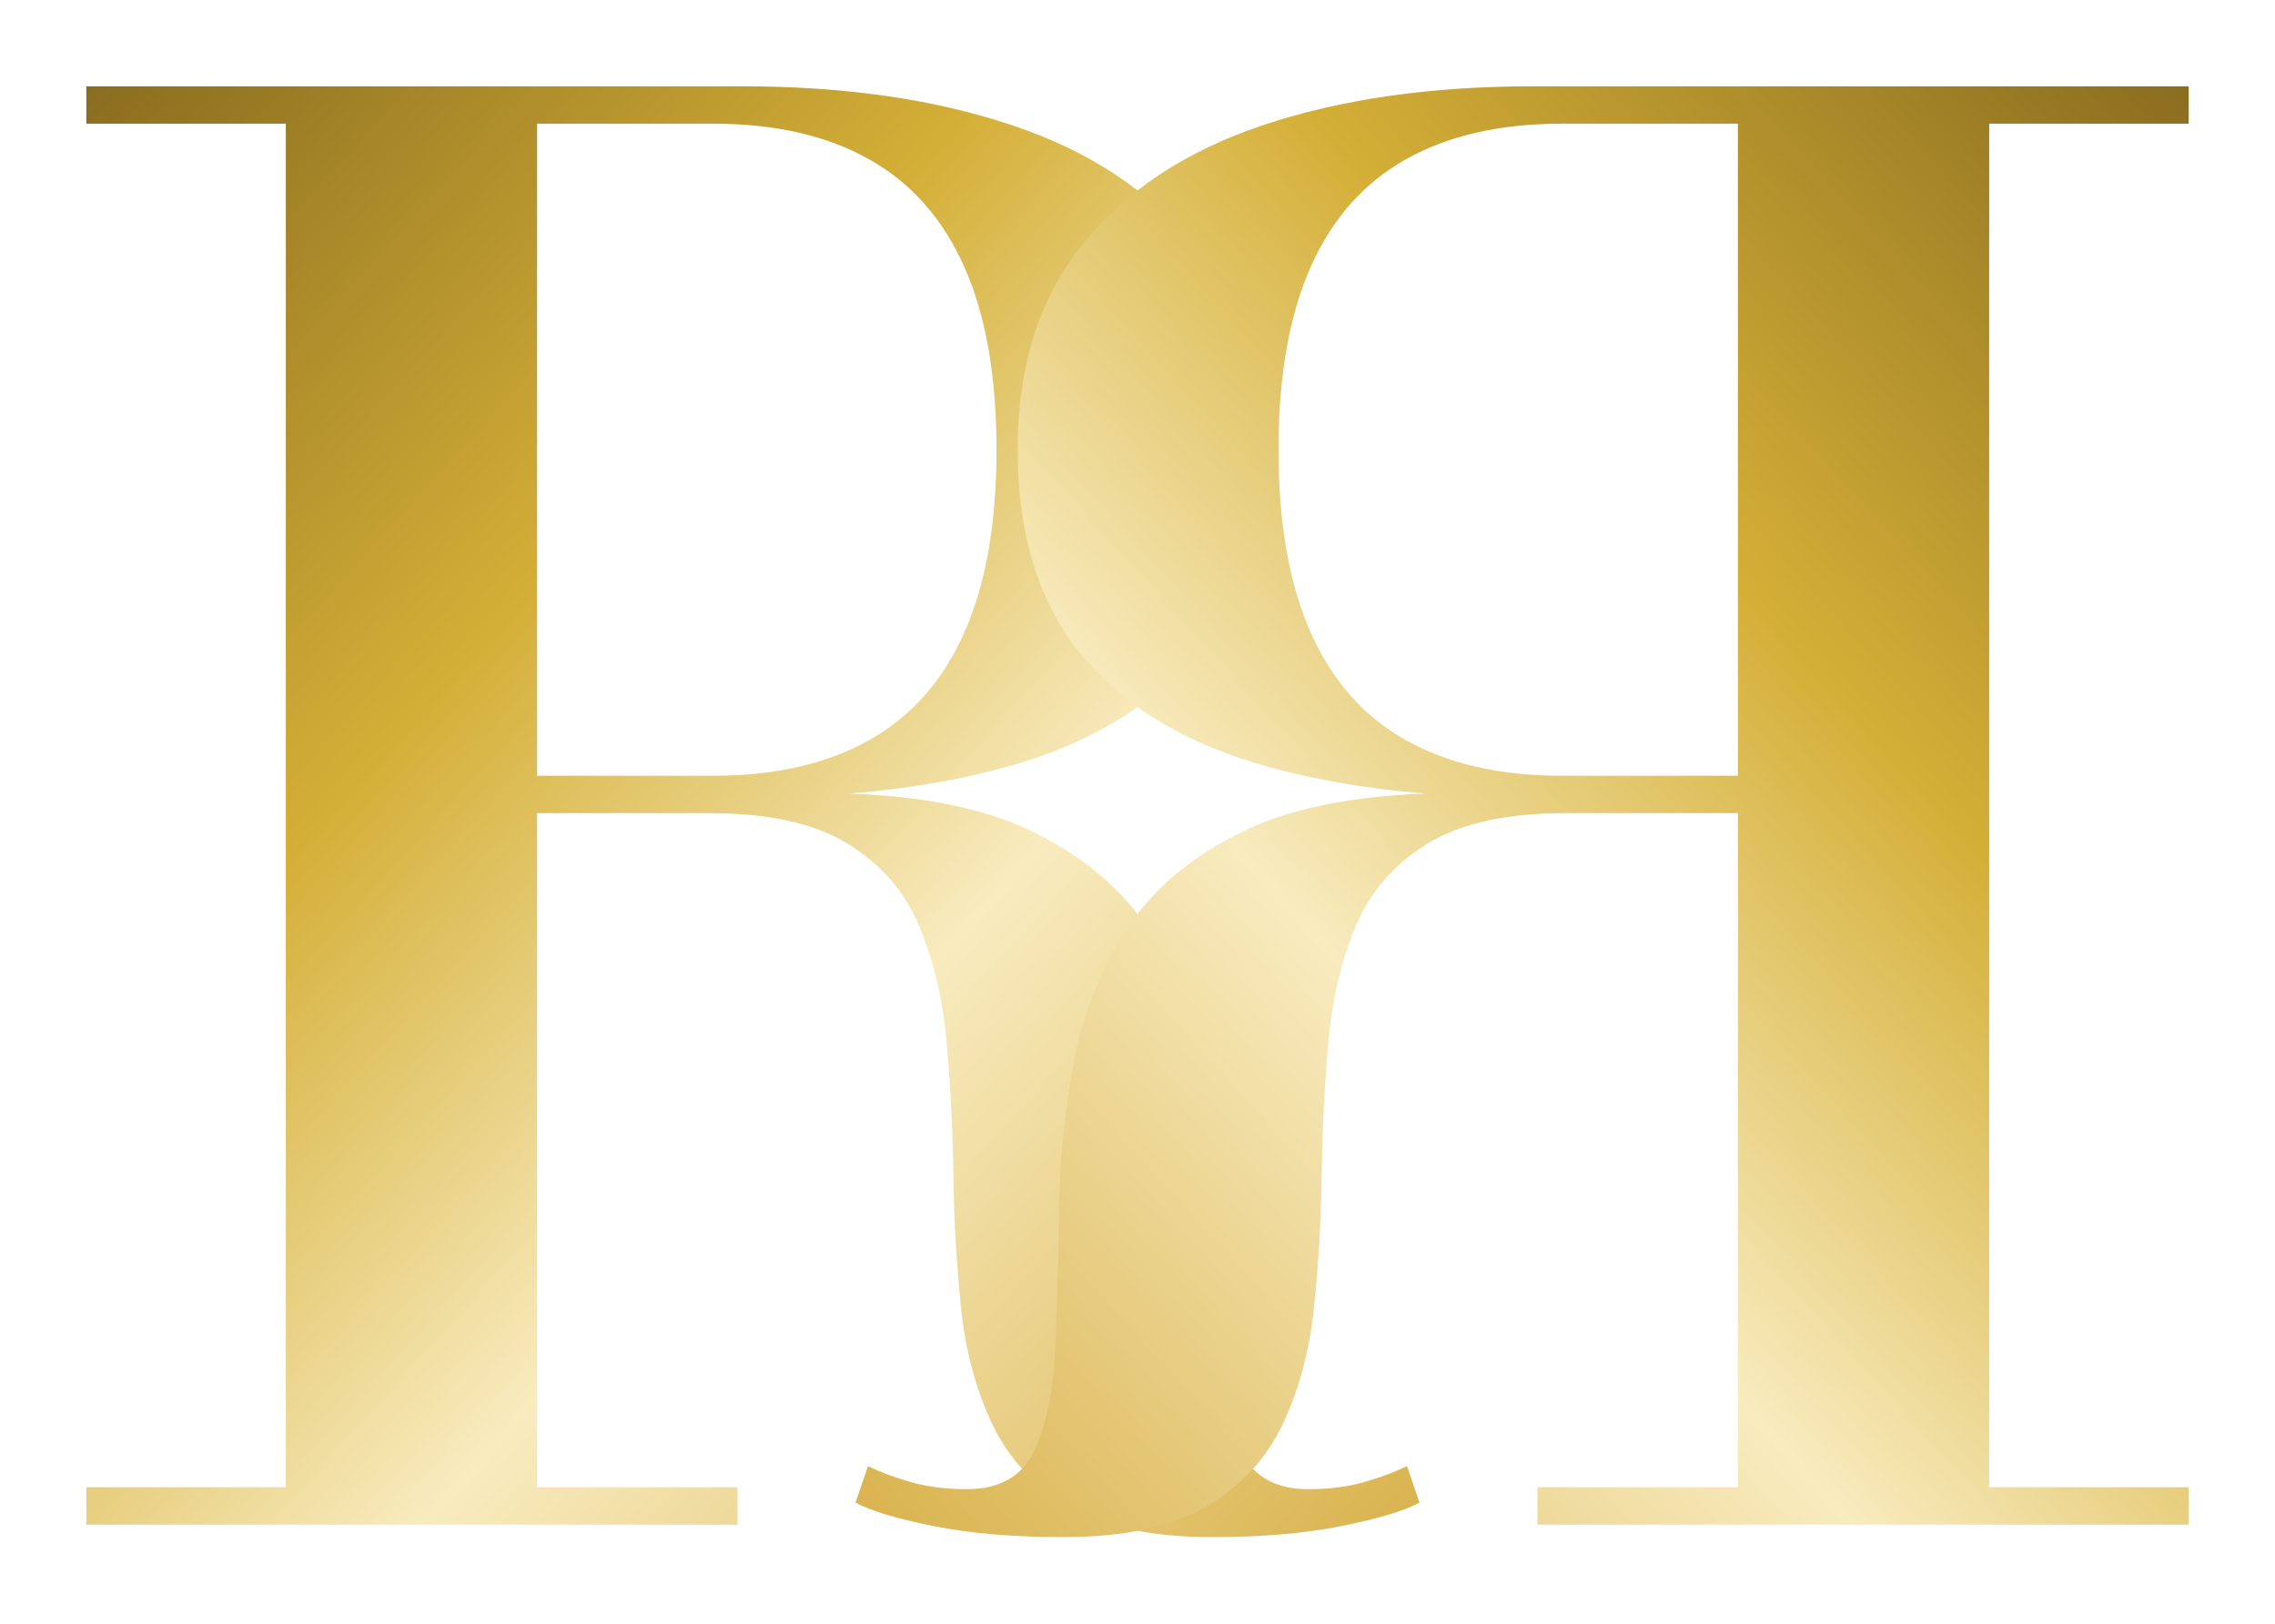
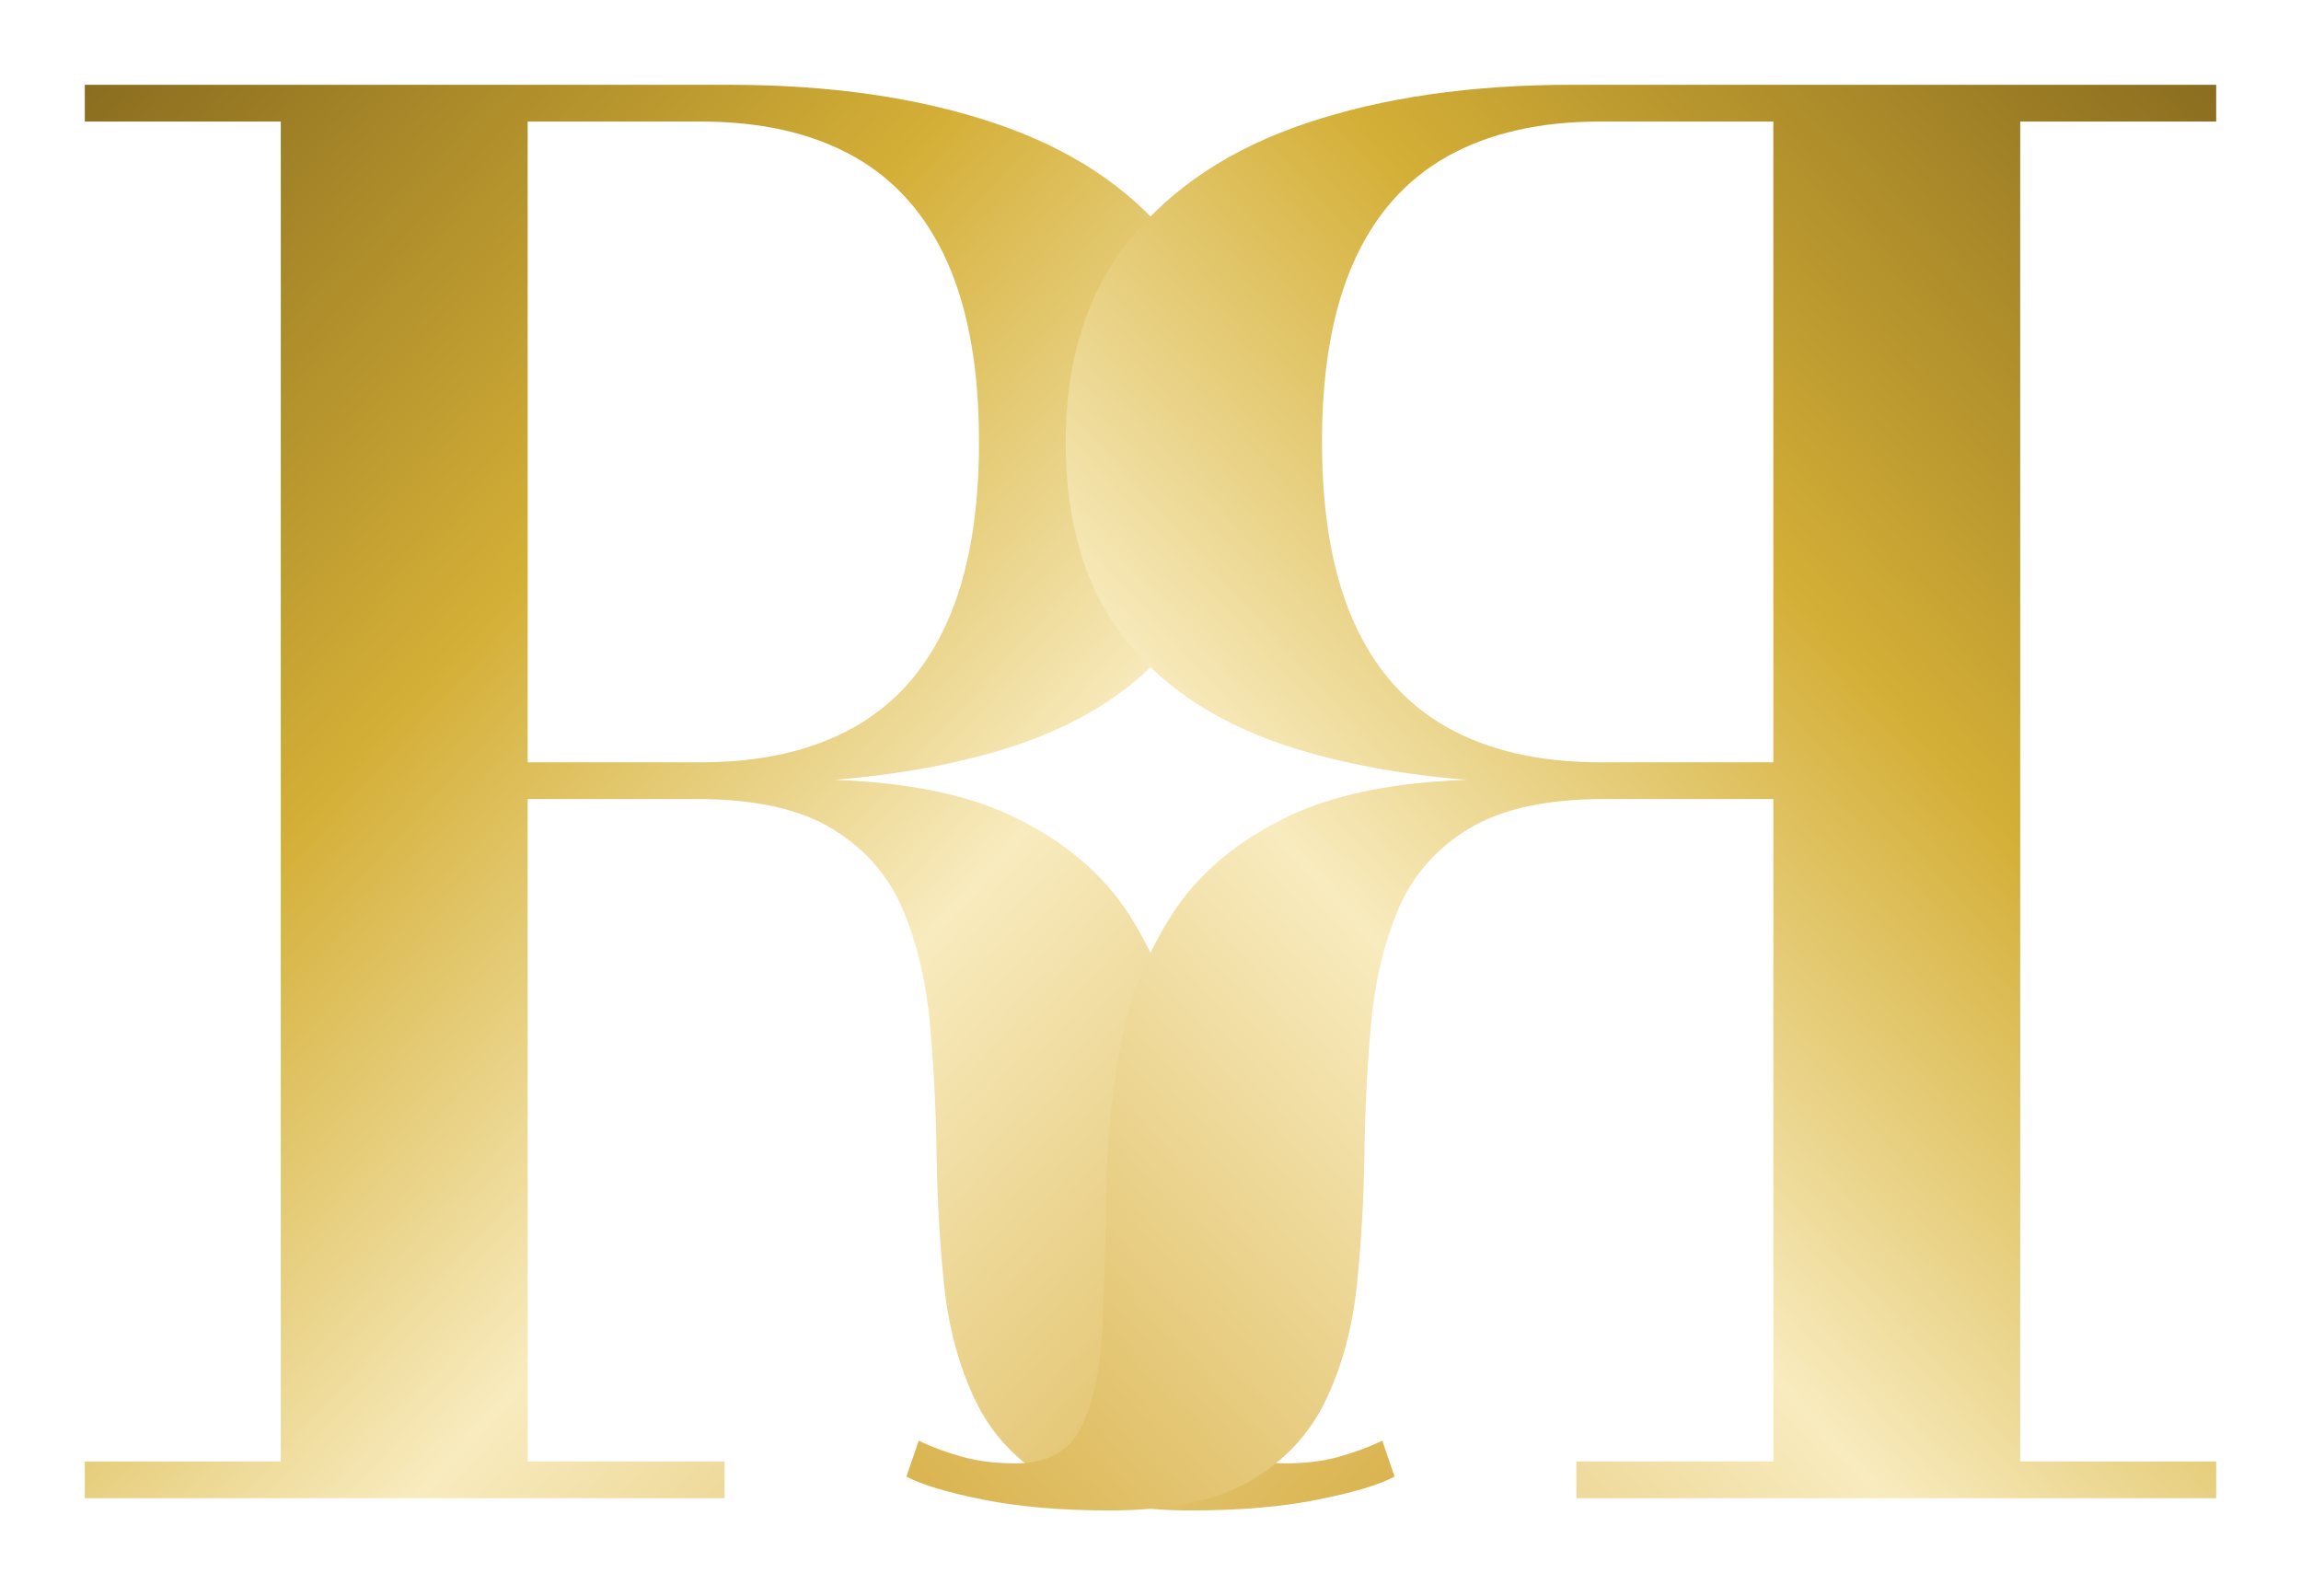
- <svg xmlns="http://www.w3.org/2000/svg" viewBox="0 0 2372.0 1693.0" fill="none">
+ <svg xmlns="http://www.w3.org/2000/svg" viewBox="0 0 2442.0 1693.0" fill="none">
  <defs>
    <linearGradient id="rex-gold" x1="0" y1="1" x2="1" y2="0">
      <stop offset="0" stop-color="#8A6D1F" />
      <stop offset=".34" stop-color="#D4AF37" />
      <stop offset=".62" stop-color="#F8EBBE" />
      <stop offset="1" stop-color="#D9B24C" />
    </linearGradient>
  </defs>
  <g fill="url(#rex-gold)">
    <g transform="translate(38.0 1590.0) scale(1 -1)">
      <path d="M413 758V781H706Q802 781 868.0 818.0Q934 855 967.5 930.5Q1001 1006 1001 1121Q1001 1236 967.5 1311.5Q934 1387 868.0 1424.0Q802 1461 706 1461H52V1500H736Q896 1500 1017.0 1459.5Q1138 1419 1205.5 1335.0Q1273 1251 1273 1121Q1273 991 1209.5 911.0Q1146 831 1026.0 794.5Q906 758 736 758ZM52 0V39H731V0ZM260 21V1476H522V21ZM1226 -13Q1130 -13 1076.0 19.0Q1022 51 996.5 105.0Q971 159 964.0 226.0Q957 293 956.0 364.5Q955 436 949.0 503.0Q943 570 920.5 624.0Q898 678 846.0 710.0Q794 742 702 742H413V763H814Q955 763 1037.0 723.5Q1119 684 1160.5 619.0Q1202 554 1215.5 477.0Q1229 400 1230.0 323.0Q1231 246 1234.0 181.0Q1237 116 1256.0 76.5Q1275 37 1326 37Q1358 37 1383.0 44.0Q1408 51 1429 61L1442 23Q1418 10 1360.5 -1.5Q1303 -13 1226 -13Z" />
-       <path d="M413 758V781H706Q802 781 868.0 818.0Q934 855 967.5 930.5Q1001 1006 1001 1121Q1001 1236 967.5 1311.5Q934 1387 868.0 1424.0Q802 1461 706 1461H52V1500H736Q896 1500 1017.0 1459.5Q1138 1419 1205.5 1335.0Q1273 1251 1273 1121Q1273 991 1209.5 911.0Q1146 831 1026.0 794.5Q906 758 736 758ZM52 0V39H731V0ZM260 21V1476H522V21ZM1226 -13Q1130 -13 1076.0 19.0Q1022 51 996.5 105.0Q971 159 964.0 226.0Q957 293 956.0 364.5Q955 436 949.0 503.0Q943 570 920.5 624.0Q898 678 846.0 710.0Q794 742 702 742H413V763H814Q955 763 1037.0 723.5Q1119 684 1160.5 619.0Q1202 554 1215.5 477.0Q1229 400 1230.0 323.0Q1231 246 1234.0 181.0Q1237 116 1256.0 76.5Q1275 37 1326 37Q1358 37 1383.0 44.0Q1408 51 1429 61L1442 23Q1418 10 1360.5 -1.5Q1303 -13 1226 -13Z" transform="translate(2296.0 0) scale(-1 1)" />
+       <path d="M413 758V781H706Q802 781 868.0 818.0Q934 855 967.5 930.5Q1001 1006 1001 1121Q1001 1236 967.5 1311.5Q934 1387 868.0 1424.0Q802 1461 706 1461H52V1500H736Q896 1500 1017.0 1459.5Q1138 1419 1205.5 1335.0Q1273 1251 1273 1121Q1273 991 1209.5 911.0Q1146 831 1026.0 794.5Q906 758 736 758ZM52 0V39H731V0ZM260 21V1476H522V21ZM1226 -13Q1130 -13 1076.0 19.0Q1022 51 996.5 105.0Q971 159 964.0 226.0Q957 293 956.0 364.5Q955 436 949.0 503.0Q943 570 920.5 624.0Q898 678 846.0 710.0Q794 742 702 742H413V763H814Q955 763 1037.0 723.5Q1119 684 1160.5 619.0Q1202 554 1215.5 477.0Q1229 400 1230.0 323.0Q1231 246 1234.0 181.0Q1237 116 1256.0 76.5Q1275 37 1326 37Q1358 37 1383.0 44.0Q1408 51 1429 61L1442 23Q1418 10 1360.5 -1.5Q1303 -13 1226 -13Z" transform="translate(2366.0 0) scale(-1 1)" />
    </g>
  </g>
</svg>
